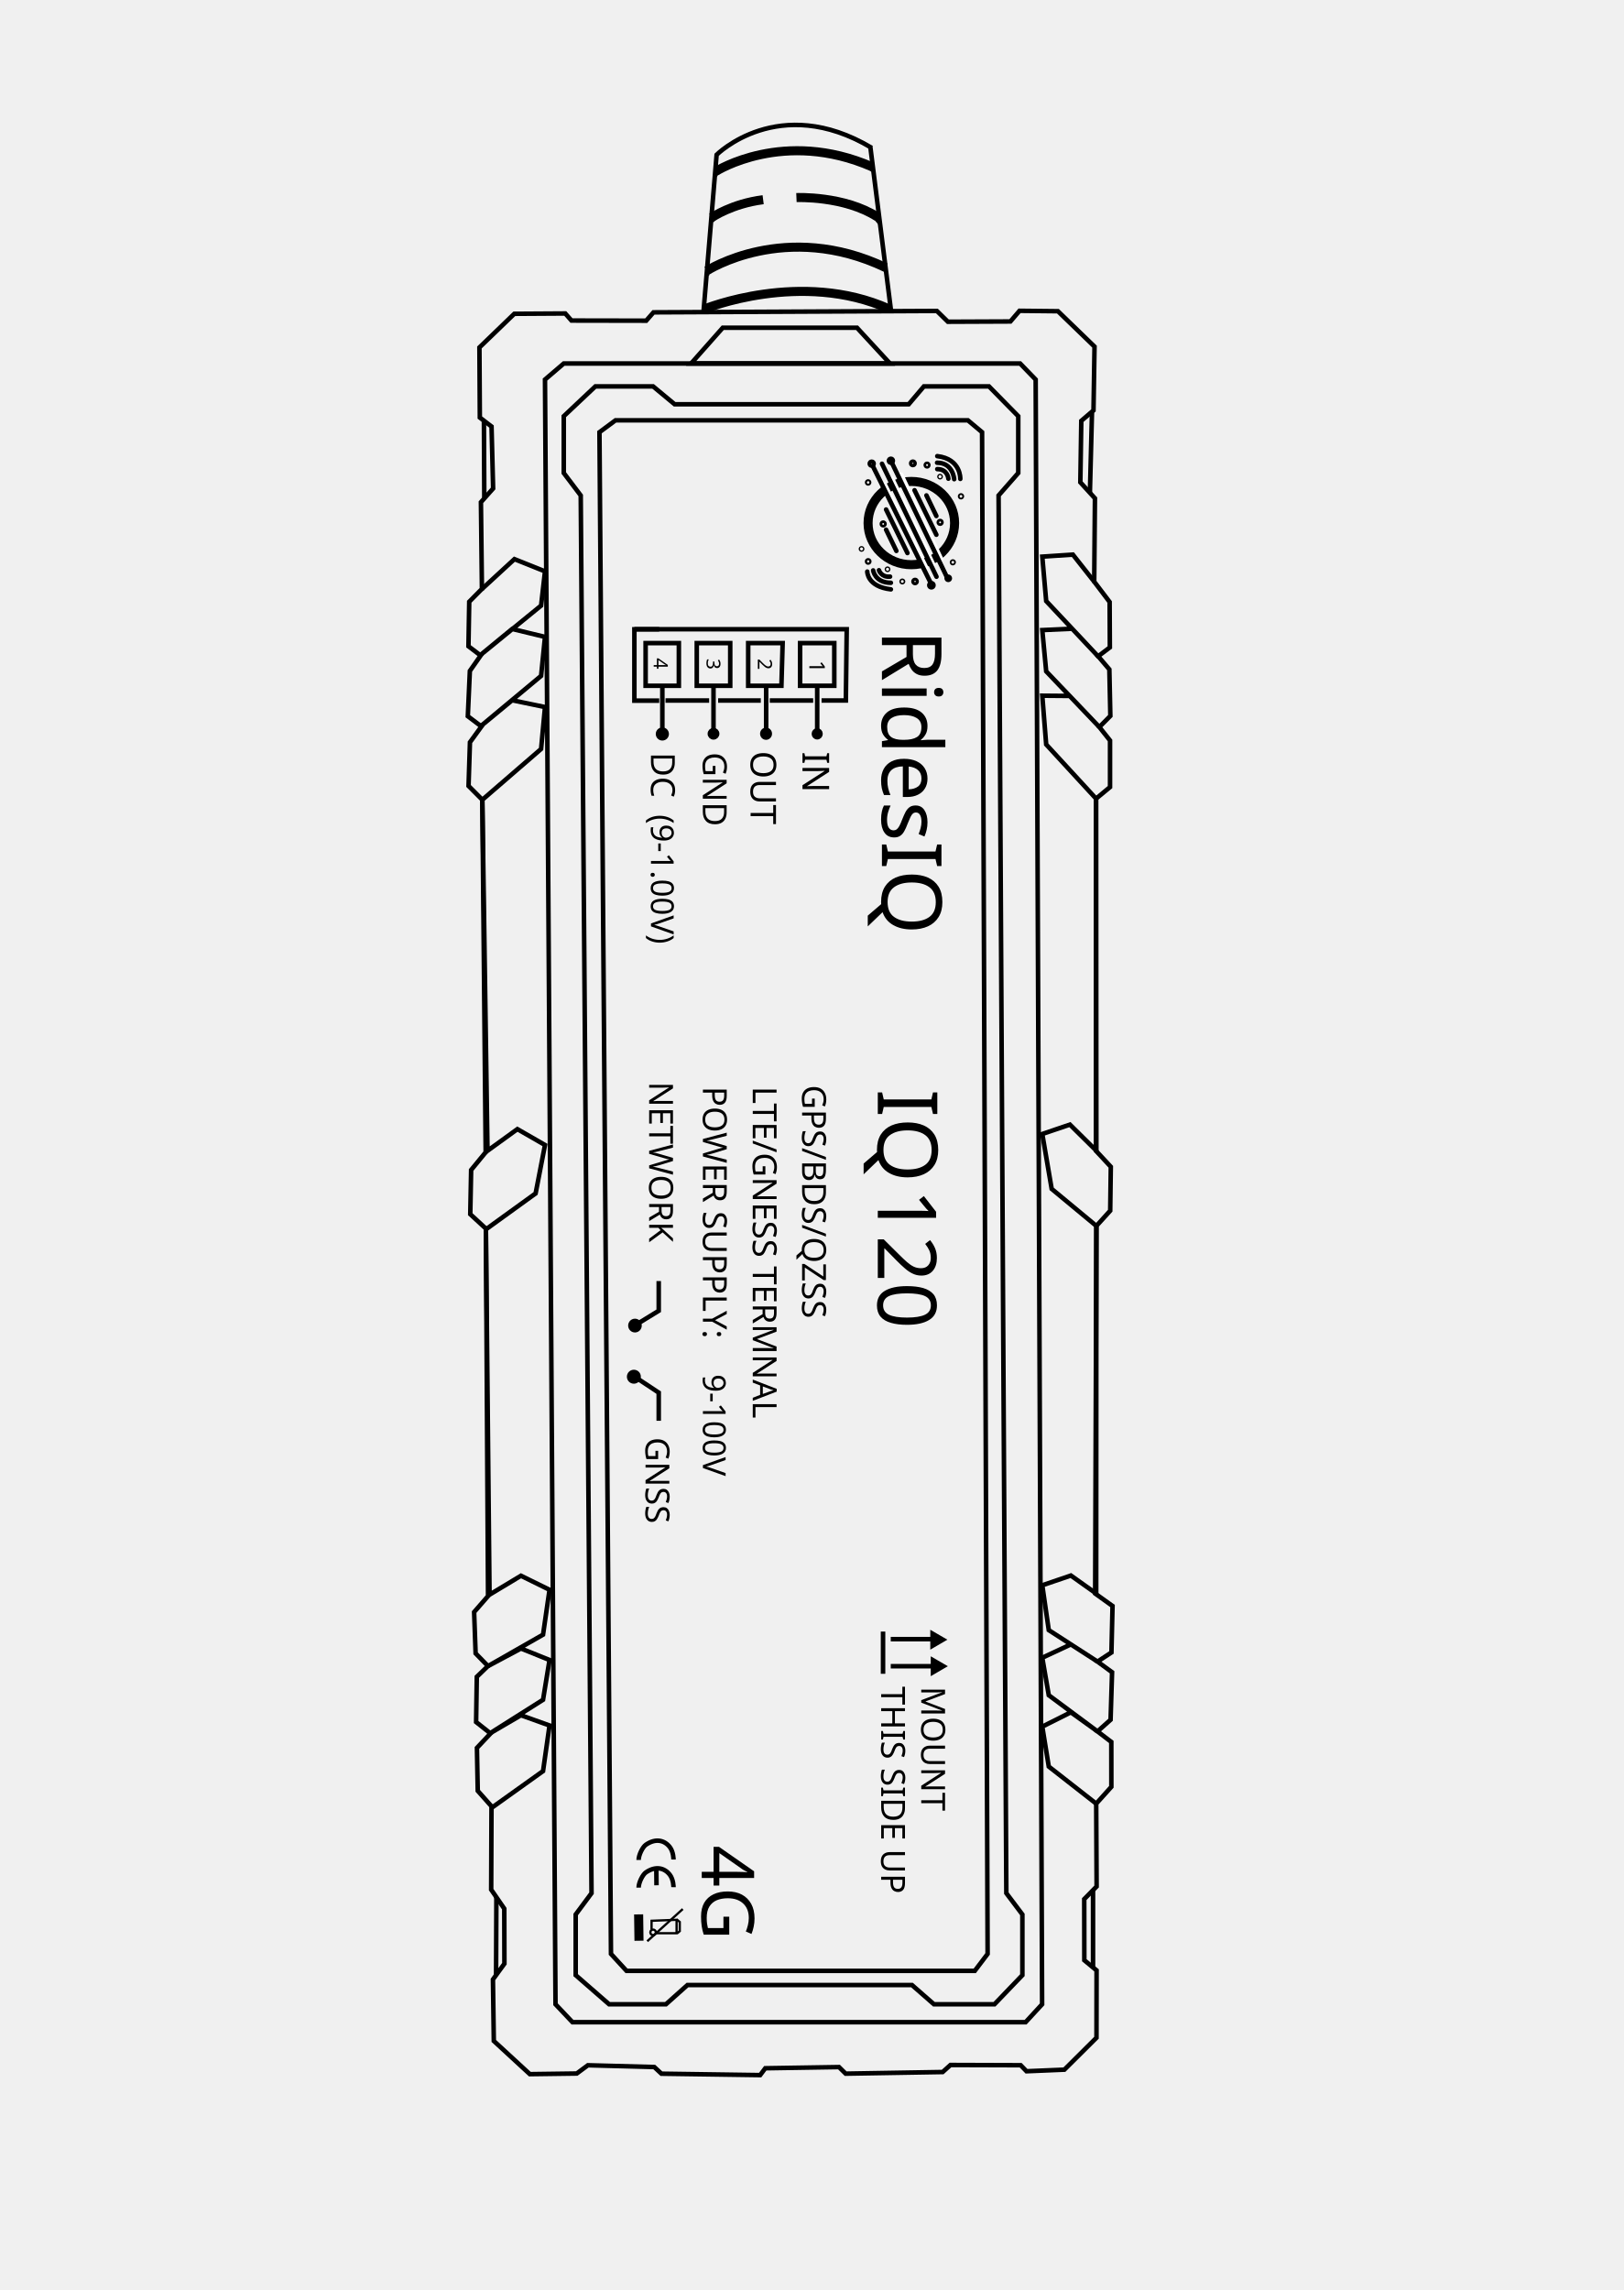
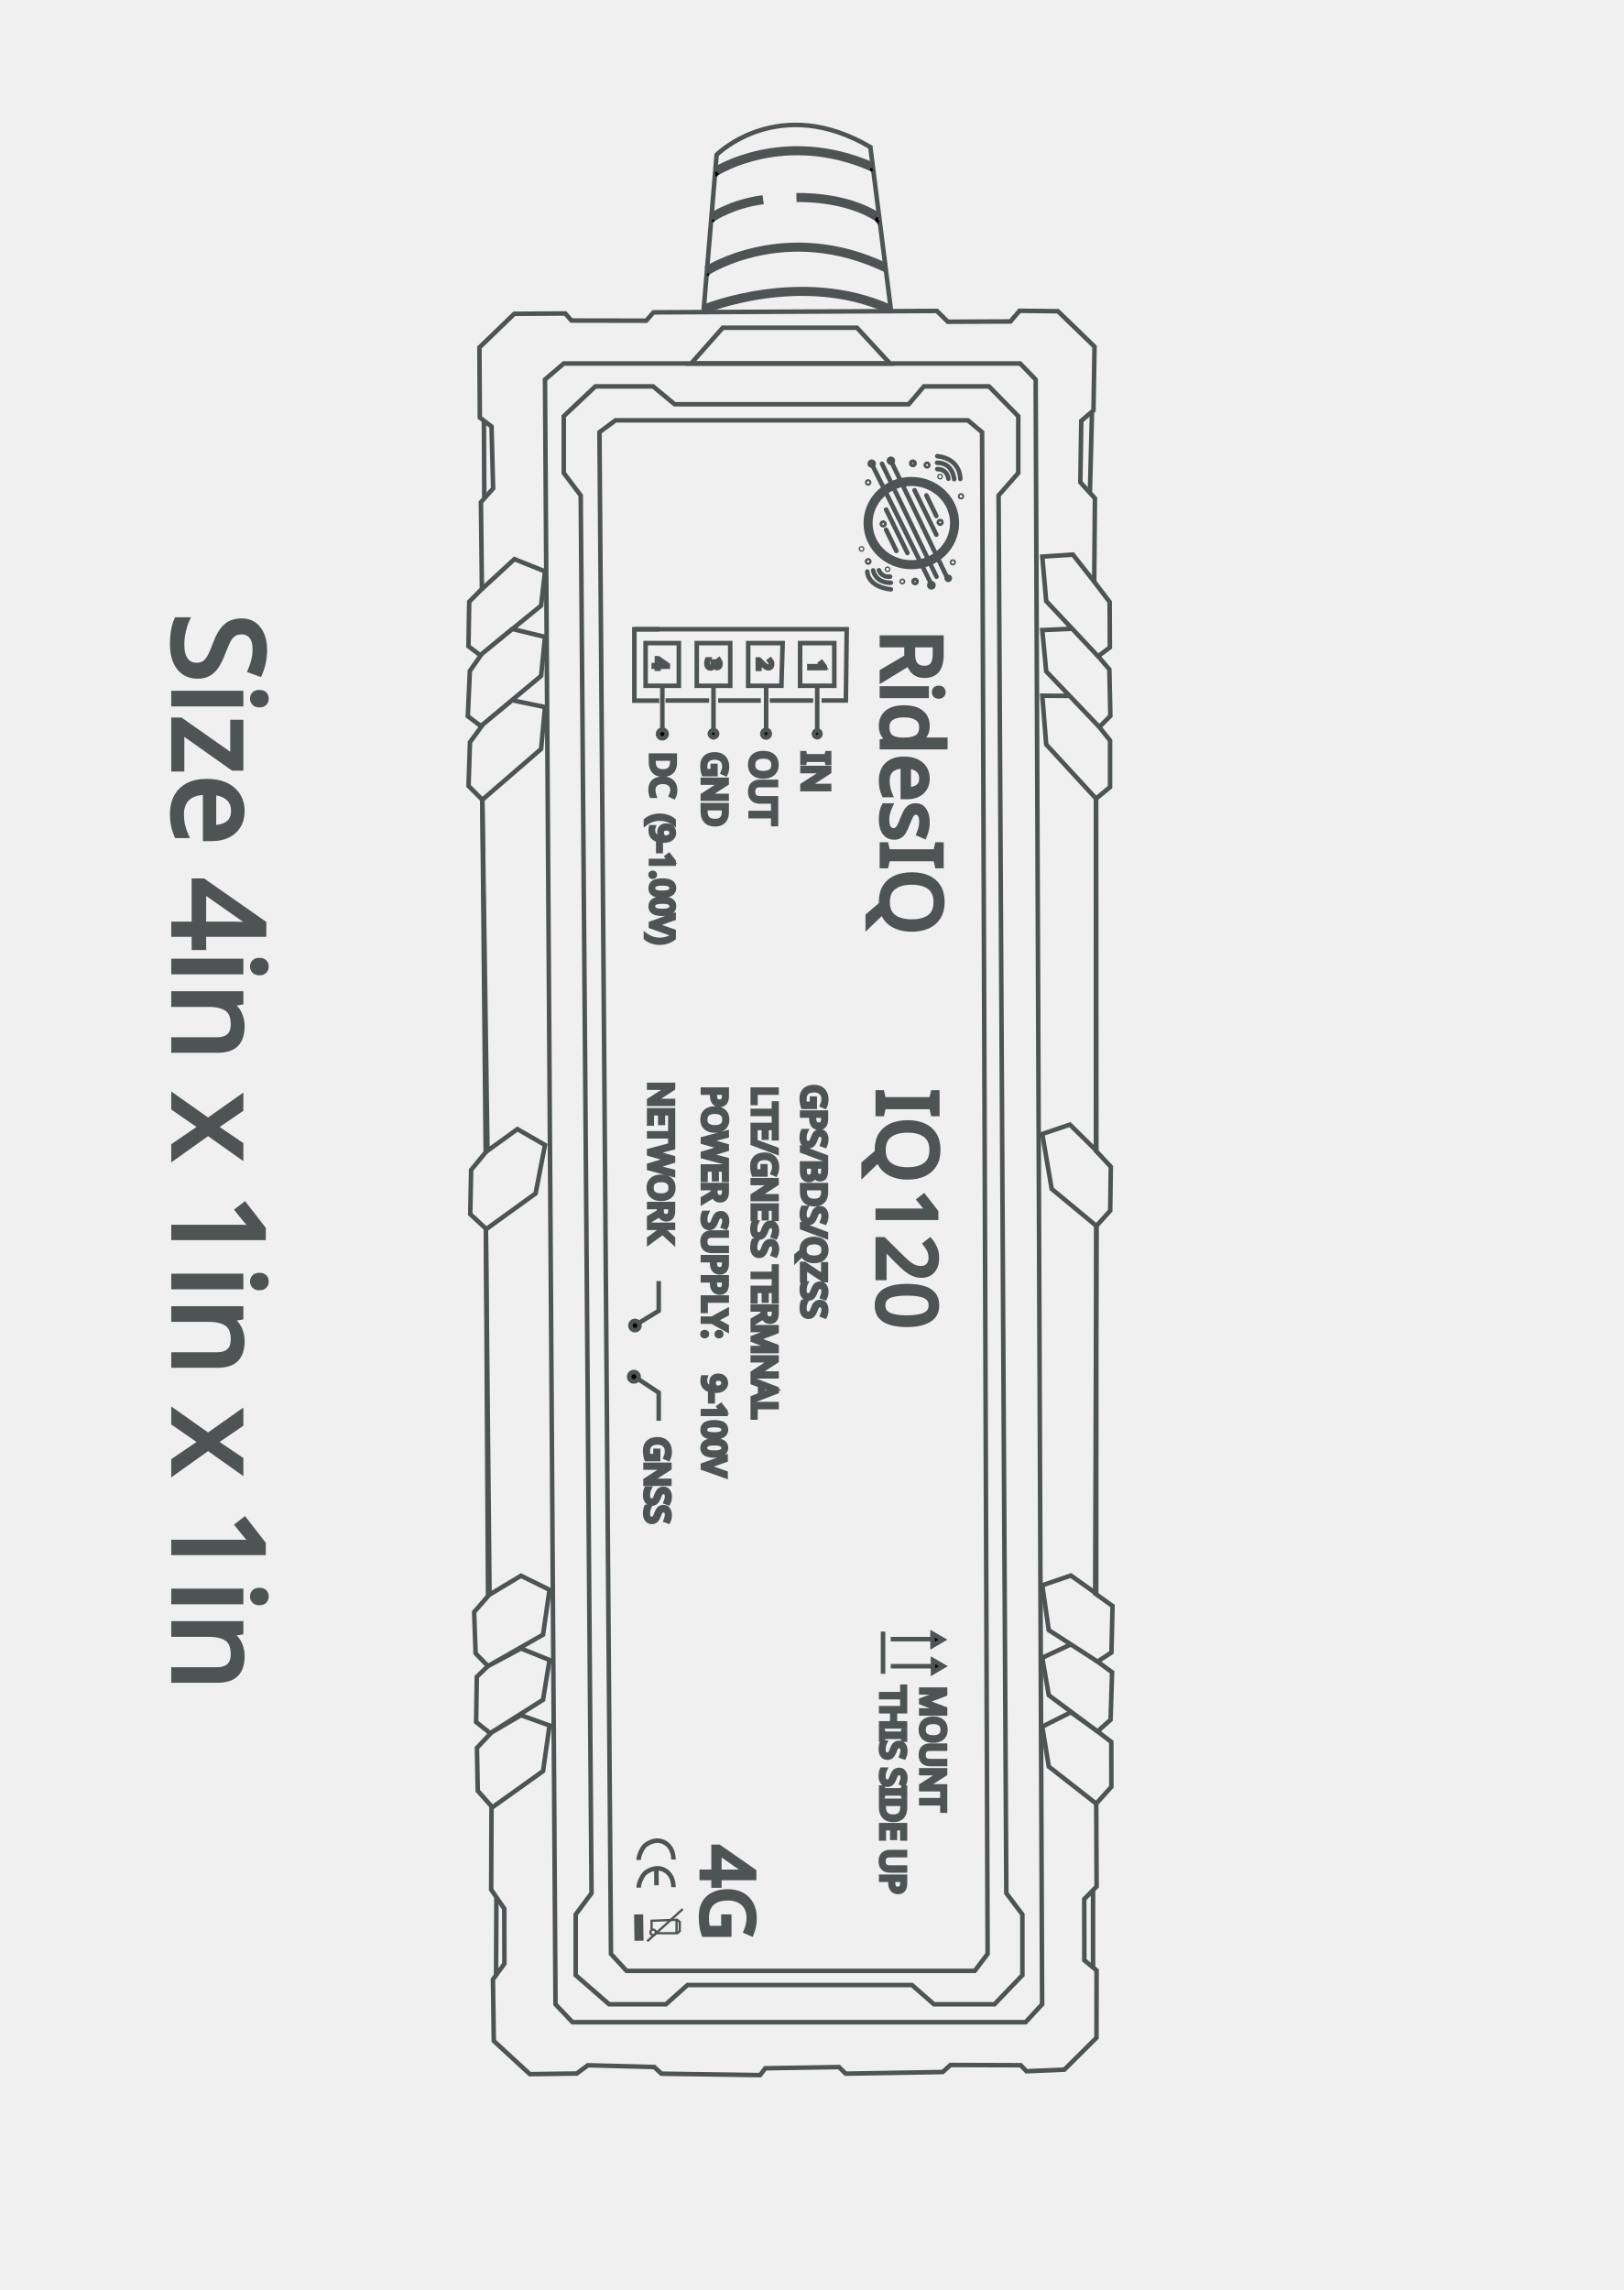
- <svg xmlns="http://www.w3.org/2000/svg" version="1.1" id="Layer_4" x="0px" y="0px" viewBox="0 0 358 505" style="enable-background:new 0 0 358 505;" xml:space="preserve">
+ <svg xmlns="http://www.w3.org/2000/svg" version="1.1" id="Layer_4" x="0px" y="0px" width="358px" height="505px" viewBox="0 0 358 505" style="enable-background:new 0 0 358 505;" xml:space="preserve">
  <style type="text/css">
	.st0{font-family:'Raleway-ExtraBold';}
- 	.st1{font-size:18.39px;}
- 	.st2{fill:none;stroke:#000000;stroke-miterlimit:10;}
- 	.st3{stroke:#000000;stroke-miterlimit:10;}
- 	.st4{fill:#FFFFFF;stroke:#000000;stroke-miterlimit:10;}
- 	.st5{fill:none;stroke:#000000;stroke-width:2;stroke-miterlimit:10;}
- 	.st6{fill:none;stroke:#FFFFFF;stroke-linecap:round;stroke-miterlimit:10;}
- 	.st7{fill:#FFFFFF;stroke:#000000;stroke-linecap:round;stroke-miterlimit:10;}
- 	.st8{fill:#FFFFFF;stroke:#000000;stroke-linecap:round;stroke-linejoin:bevel;stroke-miterlimit:10;}
- 	.st9{fill:none;stroke:#000000;stroke-linecap:round;stroke-miterlimit:10;}
- 	.st10{font-family:'AreaInktrap-ExtraBold';}
- 	.st11{font-size:8.234px;}
- 	.st12{font-size:7.845px;}
- 	.st13{font-size:7.355px;}
- 	.st14{font-size:7px;}
- 	.st15{fill:none;}
- 	.st16{font-size:18px;}
- 	.st17{font-size:4.781px;}
- 	.st18{font-size:4.363px;}
- 	.st19{font-size:4.236px;}
- 	.st20{font-size:4.32px;}
- 	.st21{font-family:'InterFace-XBold';}
- 	.st22{font-size:16.071px;}
- 	.st23{fill:none;stroke:#000000;stroke-width:0.5;stroke-miterlimit:10;}
+ 	.st1{font-size:18.39px;stroke:#4E5454;fill:#4E5454;}
+ 	.st2{fill:none;stroke:#4E5454;stroke-miterlimit:10;}
+ 	.st3{stroke:#4E5454;stroke-miterlimit:10;}
+ 	.st4{fill:#FFFFFF;stroke:#4E5454;stroke-miterlimit:10;}
+ 	.st5{fill:none;stroke:#4E5454;stroke-width:2;stroke-miterlimit:10;}
+ 	.st6{fill:#FFFFFF;stroke:#4E5454;stroke-linecap:round;stroke-miterlimit:10;}
+ 	.st7{fill:#FFFFFF;stroke:#4E5454;stroke-linecap:round;stroke-linejoin:bevel;stroke-miterlimit:10;}
+ 	.st8{fill:none;stroke:#4E5454;stroke-linecap:round;stroke-miterlimit:10;}
+ 	.st9{font-family:'AreaInktrap-ExtraBold';stroke:#4E5454;fill:#4E5454;}
+ 	.st10{font-size:8.234px;}
+ 	.st11{font-size:7.845px;}
+ 	.st12{font-size:7.355px;}
+ 	.st13{font-size:7px;}
+ 	.st14{fill:none;}
+ 	.st15{font-size:18px;}
+ 	.st16{font-size:4.781px;}
+ 	.st17{font-size:4.363px;}
+ 	.st18{font-size:4.236px;}
+ 	.st19{font-size:4.32px;}
+ 	.st20{font-family:'InterFace-XBold';stroke:#4E5454;fill:#4E5454;}
+ 	.st21{font-size:16.071px;}
+ 	.st22{fill:none;stroke:#4E5454;stroke-width:0.5;stroke-miterlimit:10;}
+ 	.st23{font-family:'AktivGrotesk-SemiBold';stroke:#4E5454;fill:#4E5454;}
+ 	.st24{font-size:27.816px;}
</style>
  <g id="Layer_3">
    <text transform="matrix(0 1 -1 0 194.4961 138.8267)" class="st0 st1">RidesIQ</text>
    <polyline class="st2" points="139.9,138.76 186.73,138.76 186.54,154.48 181.18,154.48  " />
    <path class="st2" d="M145.38,154.51h-5.48v-15.74c1.83,0,3.65,0,5.48,0" />
    <line class="st2" x1="179.33" y1="154.48" x2="169.76" y2="154.48" />
    <line class="st2" x1="167.78" y1="154.48" x2="158.37" y2="154.48" />
    <line class="st2" x1="156.39" y1="154.48" x2="146.77" y2="154.48" />
    <polygon class="st2" points="142.38,141.82 142.38,151.23 146.07,151.23 149.71,151.23 149.71,141.82  " />
    <line class="st2" x1="146.07" y1="160.64" x2="146.07" y2="151.23" />
    <polygon class="st2" points="153.66,151.23 157.25,151.23 161.04,151.23 161.04,141.82 153.66,141.82  " />
    <line class="st2" x1="157.35" y1="161.12" x2="157.35" y2="151.23" />
    <polygon class="st2" points="165,141.82 172.6,141.82 172.33,151.23 165,151.23  " />
    <line class="st2" x1="168.96" y1="161.12" x2="168.96" y2="151.23" />
    <rect x="176.45" y="141.82" class="st2" width="7.54" height="9.41" />
    <line class="st2" x1="180.22" y1="161.12" x2="180.22" y2="151.23" />
    <polyline class="st2" points="145.27,282.51 145.27,289.06 141.03,291.66  " />
    <polyline class="st2" points="140.83,304.17 145.27,307.11 145.27,313.31  " />
    <line class="st2" x1="194.74" y1="359.8" x2="194.74" y2="369.11" />
    <line class="st2" x1="196.44" y1="361.47" x2="207.74" y2="361.47" />
    <line class="st2" x1="196.44" y1="367.44" x2="207.39" y2="367.44" />
    <polygon class="st3" points="208.04,367.44 205.76,366.12 205.76,368.77  " />
    <polygon class="st3" points="207.94,361.59 205.66,360.27 205.66,362.92  " />
    <ellipse class="st3" cx="168.94" cy="161.8" rx="0.82" ry="0.85" />
    <circle class="st3" cx="157.35" cy="161.81" r="0.8" />
    <circle class="st3" cx="146.07" cy="161.86" r="0.95" />
    <ellipse class="st3" cx="180.22" cy="161.83" rx="0.73" ry="0.75" />
    <ellipse class="st3" cx="140.03" cy="292.32" rx="1" ry="1.02" />
    <circle class="st3" cx="139.79" cy="303.6" r="1.04" />
    <circle class="st4" cx="192.24" cy="102.25" r="0.44" />
    <circle class="st4" cx="196.47" cy="101.6" r="0.44" />
    <circle class="st4" cx="201.32" cy="102.18" r="0.38" />
    <circle class="st4" cx="204.45" cy="102.56" r="0.29" />
    <circle class="st4" cx="211.93" cy="109.45" r="0.2" />
    <circle class="st4" cx="207.31" cy="105.11" r="0.14" />
    <circle class="st4" cx="209.12" cy="127.53" r="0.35" />
    <circle class="st4" cx="191.45" cy="106.39" r="0.22" />
    <circle class="st4" cx="190" cy="121.05" r="0.14" />
    <circle class="st4" cx="191.46" cy="123.81" r="0.25" />
    <circle class="st4" cx="198.99" cy="128.23" r="0.17" />
    <circle class="st4" cx="201.8" cy="128.23" r="0.35" />
    <circle class="st4" cx="210.13" cy="124" r="0.19" />
    <circle class="st4" cx="207.33" cy="115.19" r="0.3" />
    <circle class="st2" cx="194.77" cy="115.54" r="0.3" />
    <ellipse class="st5" cx="200.98" cy="115.35" rx="9.54" ry="9.18" />
-     <line class="st6" x1="195.1" y1="106.79" x2="204.23" y2="125.11" />
-     <line class="st6" x1="196.76" y1="105.59" x2="205.79" y2="124.45" />
-     <line class="st6" x1="198.75" y1="104.68" x2="207.57" y2="123.34" />
    <circle class="st4" cx="205.4" cy="129.06" r="0.47" />
-     <line class="st7" x1="195.41" y1="116.81" x2="197.68" y2="121.49" />
-     <line class="st8" x1="195.41" y1="112.36" x2="200.12" y2="121.96" />
-     <path class="st7" d="M192.52,102.85l12.75,25.74L192.52,102.85z" />
-     <line class="st7" x1="194.51" y1="102.27" x2="206.53" y2="127.18" />
-     <line class="st7" x1="196.47" y1="101.6" x2="208.95" y2="127.53" />
-     <line class="st7" x1="201.69" y1="108.11" x2="206.5" y2="117.92" />
-     <line class="st7" x1="204.31" y1="109.25" x2="206.5" y2="113.79" />
-     <path class="st9" d="M206.7,100.59c5.27,0.61,5.08,5.02,5.08,5.02" />
-     <path class="st9" d="M206.66,102.04c3.53,0,3.77,3.63,3.77,3.63" />
-     <path class="st9" d="M206.7,103.45c2.31,0,2.45,2.11,2.45,2.11" />
+     <line class="st6" x1="195.41" y1="116.81" x2="197.68" y2="121.49" />
+     <line class="st7" x1="195.41" y1="112.36" x2="200.12" y2="121.96" />
+     <path class="st6" d="M192.52,102.85l12.75,25.74L192.52,102.85z" />
+     <line class="st6" x1="194.51" y1="102.27" x2="206.53" y2="127.18" />
+     <line class="st6" x1="196.47" y1="101.6" x2="208.95" y2="127.53" />
+     <line class="st6" x1="201.69" y1="108.11" x2="206.5" y2="117.92" />
+     <line class="st6" x1="204.31" y1="109.25" x2="206.5" y2="113.79" />
+     <path class="st8" d="M206.7,100.59c5.27,0.61,5.08,5.02,5.08,5.02" />
+     <path class="st8" d="M206.66,102.04c3.53,0,3.77,3.63,3.77,3.63" />
+     <path class="st8" d="M206.7,103.45c2.31,0,2.45,2.11,2.45,2.11" />
    <circle class="st4" cx="195.73" cy="125.54" r="0.14" />
-     <path class="st9" d="M196.47,129.97c-5.27-0.61-5.21-3.92-5.21-3.92" />
-     <path class="st9" d="M196.47,128.52c-3.53,0-3.91-2.73-3.91-2.73" />
-     <path class="st9" d="M196.29,127.16c-1.96,0.19-2.45-1.41-2.45-1.41" />
-     <text transform="matrix(0 1 -1 0 176.974 165.7715)" class="st10 st11">IN</text>
-     <text transform="matrix(0 1 -1 0 165.5351 165.5945)" class="st10 st12">OUT</text>
-     <text transform="matrix(0 1 -1 0 154.9976 165.9009)" class="st10 st13">GND</text>
+     <path class="st8" d="M196.47,129.97c-5.27-0.61-5.21-3.92-5.21-3.92" />
+     <path class="st8" d="M196.47,128.52c-3.53,0-3.91-2.73-3.91-2.73" />
+     <path class="st8" d="M196.29,127.16c-1.96,0.19-2.45-1.41-2.45-1.41" />
+     <text transform="matrix(0 1 -1 0 176.974 165.7715)" class="st9 st10">IN</text>
+     <text transform="matrix(0 1 -1 0 165.5351 165.5945)" class="st9 st11">OUT</text>
+     <text transform="matrix(0 1 -1 0 154.9976 165.9009)" class="st9 st12">GND</text>
    <text transform="matrix(0 1 -1 0 143.56 165.9)">
-       <tspan x="0" y="0" class="st10 st13">DC </tspan>
-       <tspan x="13.72" y="0" class="st10 st14">(9-1.00V)</tspan>
+       <tspan x="0" y="0" class="st9 st12">DC </tspan>
+       <tspan x="13.72" y="0" class="st9 st13">(9-1.00V)</tspan>
    </text>
-     <text transform="matrix(0 1 -1 0 176.8929 239.2711)" class="st10 st13">GPS/BDS/QZSS</text>
-     <text transform="matrix(0 1 -1 0 166.0087 239.5652)" class="st10 st13">LTE/GNESS TERMNAL</text>
+     <text transform="matrix(0 1 -1 0 176.8929 239.2711)" class="st9 st12">GPS/BDS/QZSS</text>
+     <text transform="matrix(0 1 -1 0 166.0087 239.5652)" class="st9 st12">LTE/GNESS TERMNAL</text>
    <text transform="matrix(0 1 -1 0 155.0173 239.5649)">
-       <tspan x="0" y="0" class="st10 st13">POWER SUPPLY:</tspan>
-       <tspan x="63.48" y="0" class="st10 st14">9-100V</tspan>
+       <tspan x="0" y="0" class="st9 st12">POWER SUPPLY:</tspan>
+       <tspan x="63.48" y="0" class="st9 st13">9-100V</tspan>
    </text>
-     <text transform="matrix(0 1 -1 0 143.1621 238.5277)" class="st10 st13">NETWORK</text>
-     <text transform="matrix(0 1 -1 0 142.3619 316.9472)" class="st10 st13">GNSS</text>
-     <rect x="194.3" y="176.3" class="st15" width="9.1" height="54.91" />
+     <text transform="matrix(0 1 -1 0 143.1621 238.5277)" class="st9 st12">NETWORK</text>
+     <text transform="matrix(0 1 -1 0 142.3619 316.9472)" class="st9 st12">GNSS</text>
+     <rect x="194.3" y="176.3" class="st14" width="9.1" height="54.91" />
    <text transform="matrix(0 1 -1 0 193.5835 240.1679)">
-       <tspan x="0" y="0" class="st10 st1">IQ</tspan>
-       <tspan x="21.99" y="0" class="st10 st16">120</tspan>
+       <tspan x="0" y="0" class="st9 st1">IQ</tspan>
+       <tspan x="21.99" y="0" class="st9 st15">120</tspan>
    </text>
-     <text transform="matrix(0 1 -1 0 178.4897 145.6328)" class="st10 st17">1</text>
-     <text transform="matrix(0 1 -1 0 167.1314 145.2305)" class="st10 st18">2</text>
-     <text transform="matrix(0 1 -1 0 155.8315 145.2309)" class="st10 st19">3</text>
-     <text transform="matrix(0 1 -1 0 144.1636 145.084)" class="st10 st20">4</text>
-     <text transform="matrix(0 1 -1 0 203.1636 371.8907)" class="st10 st13">MOUNT</text>
-     <text transform="matrix(0 1 -1 0 194.3285 371.8905)" class="st10 st13">THIS SIDE UP</text>
-     <text transform="matrix(0 1 -1 0 154.7599 406.9348)" class="st21 st22">4G</text>
+     <text transform="matrix(0 1 -1 0 178.4897 145.6328)" class="st9 st16">1</text>
+     <text transform="matrix(0 1 -1 0 167.1314 145.2305)" class="st9 st17">2</text>
+     <text transform="matrix(0 1 -1 0 155.8315 145.2309)" class="st9 st18">3</text>
+     <text transform="matrix(0 1 -1 0 144.1636 145.084)" class="st9 st19">4</text>
+     <text transform="matrix(0 1 -1 0 203.1636 371.8907)" class="st9 st12">MOUNT</text>
+     <text transform="matrix(0 1 -1 0 194.3285 371.8905)" class="st9 st12">THIS SIDE UP</text>
+     <text transform="matrix(0 1 -1 0 154.7599 406.9348)" class="st20 st21">4G</text>
    <path class="st2" d="M140.84,410.17c0-1.1,0.89-2.87,1.6-3.36c2.1-1.45,4.06-1.05,5.27,0.51c0.84,1.09,0.82,2.75,0.82,2.75" />
    <path class="st2" d="M140.84,416.27c0-1.1,0.89-2.87,1.6-3.36c2.1-1.45,4.06-1.05,5.27,0.51c0.84,1.09,0.82,2.75,0.82,2.75" />
    <line class="st2" x1="144.74" y1="412.01" x2="144.78" y2="415.75" />
    <line class="st5" x1="140.84" y1="422.17" x2="140.92" y2="427.98" />
-     <polyline class="st23" points="143.69,425.53 143.69,423.58 149.21,423.36 149.21,426.32 144.52,426.32  " />
-     <circle class="st23" cx="144.03" cy="426.13" r="0.61" />
-     <polyline class="st23" points="149.26,423.3 149.91,423.84 149.91,425.86 149.34,426.34  " />
-     <line class="st23" x1="150.57" y1="420.99" x2="142.74" y2="428.09" />
+     <polyline class="st22" points="143.69,425.53 143.69,423.58 149.21,423.36 149.21,426.32 144.52,426.32  " />
+     <circle class="st22" cx="144.03" cy="426.13" r="0.61" />
+     <polyline class="st22" points="149.26,423.3 149.91,423.84 149.91,425.86 149.34,426.34  " />
+     <line class="st22" x1="150.57" y1="420.99" x2="142.74" y2="428.09" />
  </g>
  <g id="Layer_2">
    <path class="st5" d="M157.91,37.77c0,0,14.93-9.52,34.46-0.96" />
    <polygon class="st2" points="124.66,69.13 113.42,69.2 105.73,76.62 105.82,92.08 108.4,94.06 108.75,107.72 106.06,110.75    106.28,129.87 103.48,132.7 103.31,142.52 106,144.56 103.62,147.96 103.17,157.94 106.17,160.21 103.64,163.69 103.33,173.32    106.37,176.37 107.11,254.1 103.9,258.01 103.71,267.76 107.16,270.94 107.63,351.97 104.56,355.5 104.89,364.61 107.61,367.4    105.15,369.78 105,379.75 108.18,382.27 105.18,385.45 105.36,394.92 108.39,398.33 108.32,416.71 109.66,418.65 111.21,420.91    111.24,433.04 109.94,434.82 108.71,436.52 108.9,450.08 116.85,457.4 127.19,457.26 129.65,455.44 144.29,455.83 145.87,457.3    167.64,457.61 168.77,456.1 185.03,455.84 186.5,457.29 207.89,456.93 209.61,455.38 225.09,455.43 226.38,456.76 234.73,456.41    241.81,449.37 241.83,434.52 239.13,432.28 239.11,418.8 241.84,416.02 241.75,397.75 245.09,394.04 245.08,384.14 242.04,381.82    244.92,379.25 245.25,368.77 242.04,366.42 245.11,364.41 245.35,354.16 241.52,351.41 241.79,270.35 244.84,266.99 244.97,257.3    241.69,253.77 241.72,176.12 244.8,173.57 244.8,163.3 242.44,160.33 244.87,157.88 244.65,147.62 242.18,144.72 244.76,142.77    244.71,132.75 241.31,128.27 241.47,109.89 238.25,106.36 238.46,92.81 241.15,90.5 241.38,76.44 233.31,68.63 224.84,68.54    222.83,70.89 209.04,70.95 206.61,68.57 144.12,68.88 142.51,70.72 126.03,70.69  " />
    <polyline class="st2" points="108.31,398.75 119.76,390.57 121.19,380.51 114.89,378.25 108.01,382.27 119.76,374.84    121.19,366.07 114.89,363.53 107.61,367.42 119.76,360.48 121.19,350.59 114.89,347.49 107.96,351.66 107.16,271.1 118.12,263.18    120.19,252.5 114.1,249 107.51,253.77 106.37,176.37 119.33,165.17 120.19,155.92 112.95,154.42 105.91,160.23 119.33,149.05    120.19,140.45 112.95,138.7 106.11,144.32 119.33,133.55 120.19,126 113.45,123.3 106.2,129.97  " />
    <path class="st2" d="M240.82,90.93l-0.46,17.75L240.82,90.93z" />
    <polyline class="st2" points="241.75,397.75 231.29,389.57 229.86,380.76 236.16,377.6 242.04,381.82 231.29,373.84 229.86,365.57    236.16,362.63 242.04,366.42 231.29,359.48 229.86,349.59 236.16,347.44 241.75,351.41 241.79,270.35 231.93,262.18 229.86,250.07    235.95,248 241.79,253.77 241.72,176.12 230.72,164.17 229.86,153.42 235.9,153.47 242.44,160.33 230.72,148.05 229.86,138.95    236.45,138.65 242.29,144.87 230.72,132.55 229.86,122.75 236.6,122.3 241.31,128.27  " />
    <line class="st2" x1="241.05" y1="416.83" x2="241.05" y2="433.87" />
    <line class="st2" x1="109.47" y1="418.34" x2="109.4" y2="435.57" />
    <line class="st2" x1="106.72" y1="92.75" x2="106.8" y2="109.71" />
    <line class="st2" x1="191.91" y1="32.17" x2="196.49" y2="68.45" />
    <path class="st2" d="M155.14,68.83l2.9-34.7c0,0,13.69-13.71,34.14-1.56" />
    <polygon class="st2" points="131.3,85.21 144.03,85.21 148.78,89.15 200.4,89.15 203.75,85.21 218.1,85.21 224.56,91.78    224.56,104.31 220.22,109.26 221.93,417.49 225.47,422.19 225.47,435.57 219.31,441.99 205.97,441.99 201.12,437.75 151.61,437.75    146.86,441.99 134.33,441.99 126.96,435.57 126.96,422.19 130.45,417.49 128.07,109.26 124.33,104.31 124.33,91.78  " />
    <polygon class="st2" points="152.41,80.16 159.39,72.28 189,72.28 196.27,80.16  " />
    <polygon class="st2" points="124.33,80.16 120.19,83.7 122.51,441.99 126.25,445.94 226.18,445.94 229.82,441.99 228.4,83.7    224.97,80.16 196.27,80.16 152.41,80.16  " />
    <polygon class="st2" points="135.74,92.69 213.45,92.69 216.58,95.31 217.8,430.88 214.97,434.62 138.17,434.62 134.74,430.88    132.2,95.31  " />
-     <rect x="142.8" y="56.81" class="st15" width="3.89" height="4.94" />
+     <rect x="142.8" y="56.81" class="st14" width="3.89" height="4.94" />
    <path class="st5" d="M175.64,43.57c0,0,10.57-0.45,17.9,4.3" />
    <path class="st5" d="M155.9,59.7c0,0,17.34-11.23,39.43-0.68" />
    <path class="st5" d="M155.39,68.13c0,0,21.29-8.71,40.68,0" />
    <path class="st5" d="M156.99,47.96c0,0,4.39-3.04,11.31-3.92" />
    <path d="M158.23,38.07c-0.01,0-0.01,0-0.02,0c-0.03-0.12-0.11-0.22-0.27-0.21c-0.33-0.01-0.36,0.41-0.13,0.54   c-0.18,0.16-0.12,0.54,0.19,0.54c0.18,0,0.28-0.13,0.29-0.27C158.62,38.62,158.61,38.07,158.23,38.07z" />
    <path d="M157.29,48.38c-0.39-0.01-0.39,0.61,0,0.6C157.68,48.99,157.68,48.38,157.29,48.38z" />
    <path d="M156.18,60.22c-0.39-0.01-0.39,0.61,0,0.6C156.57,60.83,156.57,60.21,156.18,60.22z" />
    <path d="M192.18,37.04c-0.24,0-0.33,0.23-0.28,0.4c-0.05,0.18,0.04,0.41,0.28,0.4c0.24,0,0.33-0.23,0.28-0.4   C192.51,37.27,192.42,37.04,192.18,37.04z" />
    <g>
      <path d="M193.86,49.27c-0.08-0.09-0.16-0.17-0.24-0.24c0,0,0-0.01,0-0.01c0,0,0.01,0,0.01,0c0.03,0.02,0.05,0.05,0.09,0.07    c0.02,0.03,0.06,0.05,0.1,0.07c-0.06-0.03-0.08-0.1-0.14-0.13c0,0-0.01-0.01-0.01-0.01c0.03-0.01,0.05-0.01,0.08-0.02    c0.01,0,0.02,0.01,0.02,0.02c-0.01-0.01-0.01-0.01-0.02-0.02c0.24-0.12,0.2-0.58-0.14-0.57c-0.02,0-0.03,0.01-0.05,0.01    c0-0.01-0.01-0.02-0.01-0.03c0.19-0.15,0.13-0.54-0.18-0.54c-0.2,0-0.29,0.16-0.28,0.32c-0.08,0.05-0.12,0.14-0.13,0.23    c0-0.01-0.01-0.01-0.02-0.01c0,0.01,0.01,0.01,0.01,0.02c-0.01,0.1,0.03,0.21,0.12,0.27c0.01,0.01,0.03,0.01,0.04,0.02    c-0.01,0.01-0.01,0.02-0.02,0.03c-0.05-0.04-0.11-0.09-0.15-0.13c0.04,0.05,0.09,0.1,0.13,0.15c0,0,0,0,0,0    c-0.02,0.05,0.05,0.1,0.07,0.1c0.02,0.01,0.07,0.06,0.1,0.1c0.17,0.2,0.34,0.39,0.46,0.54c0,0,0.01,0.01,0.01,0.01    c0.01,0,0.01,0,0.02,0c0.03,0.02,0.05,0.02,0.08,0.01c0.01-0.01,0.02-0.02,0.02-0.03c0.01-0.02,0.01-0.03,0.01-0.05    c-0.01-0.07-0.06-0.17-0.11-0.22c-0.01-0.03-0.04-0.05-0.06-0.08c0-0.01,0-0.02-0.01-0.03C193.73,49.16,193.8,49.21,193.86,49.27z    " />
      <path d="M193.81,49.14c0.01,0.01,0.03,0.01,0.03,0.02C193.83,49.16,193.82,49.15,193.81,49.14    C193.81,49.14,193.81,49.14,193.81,49.14z" />
    </g>
  </g>
+   <text transform="matrix(0 1 -1 0 38.2616 135.2014)" class="st23 st24">Size 4in x 1in x 1in</text>
</svg>
